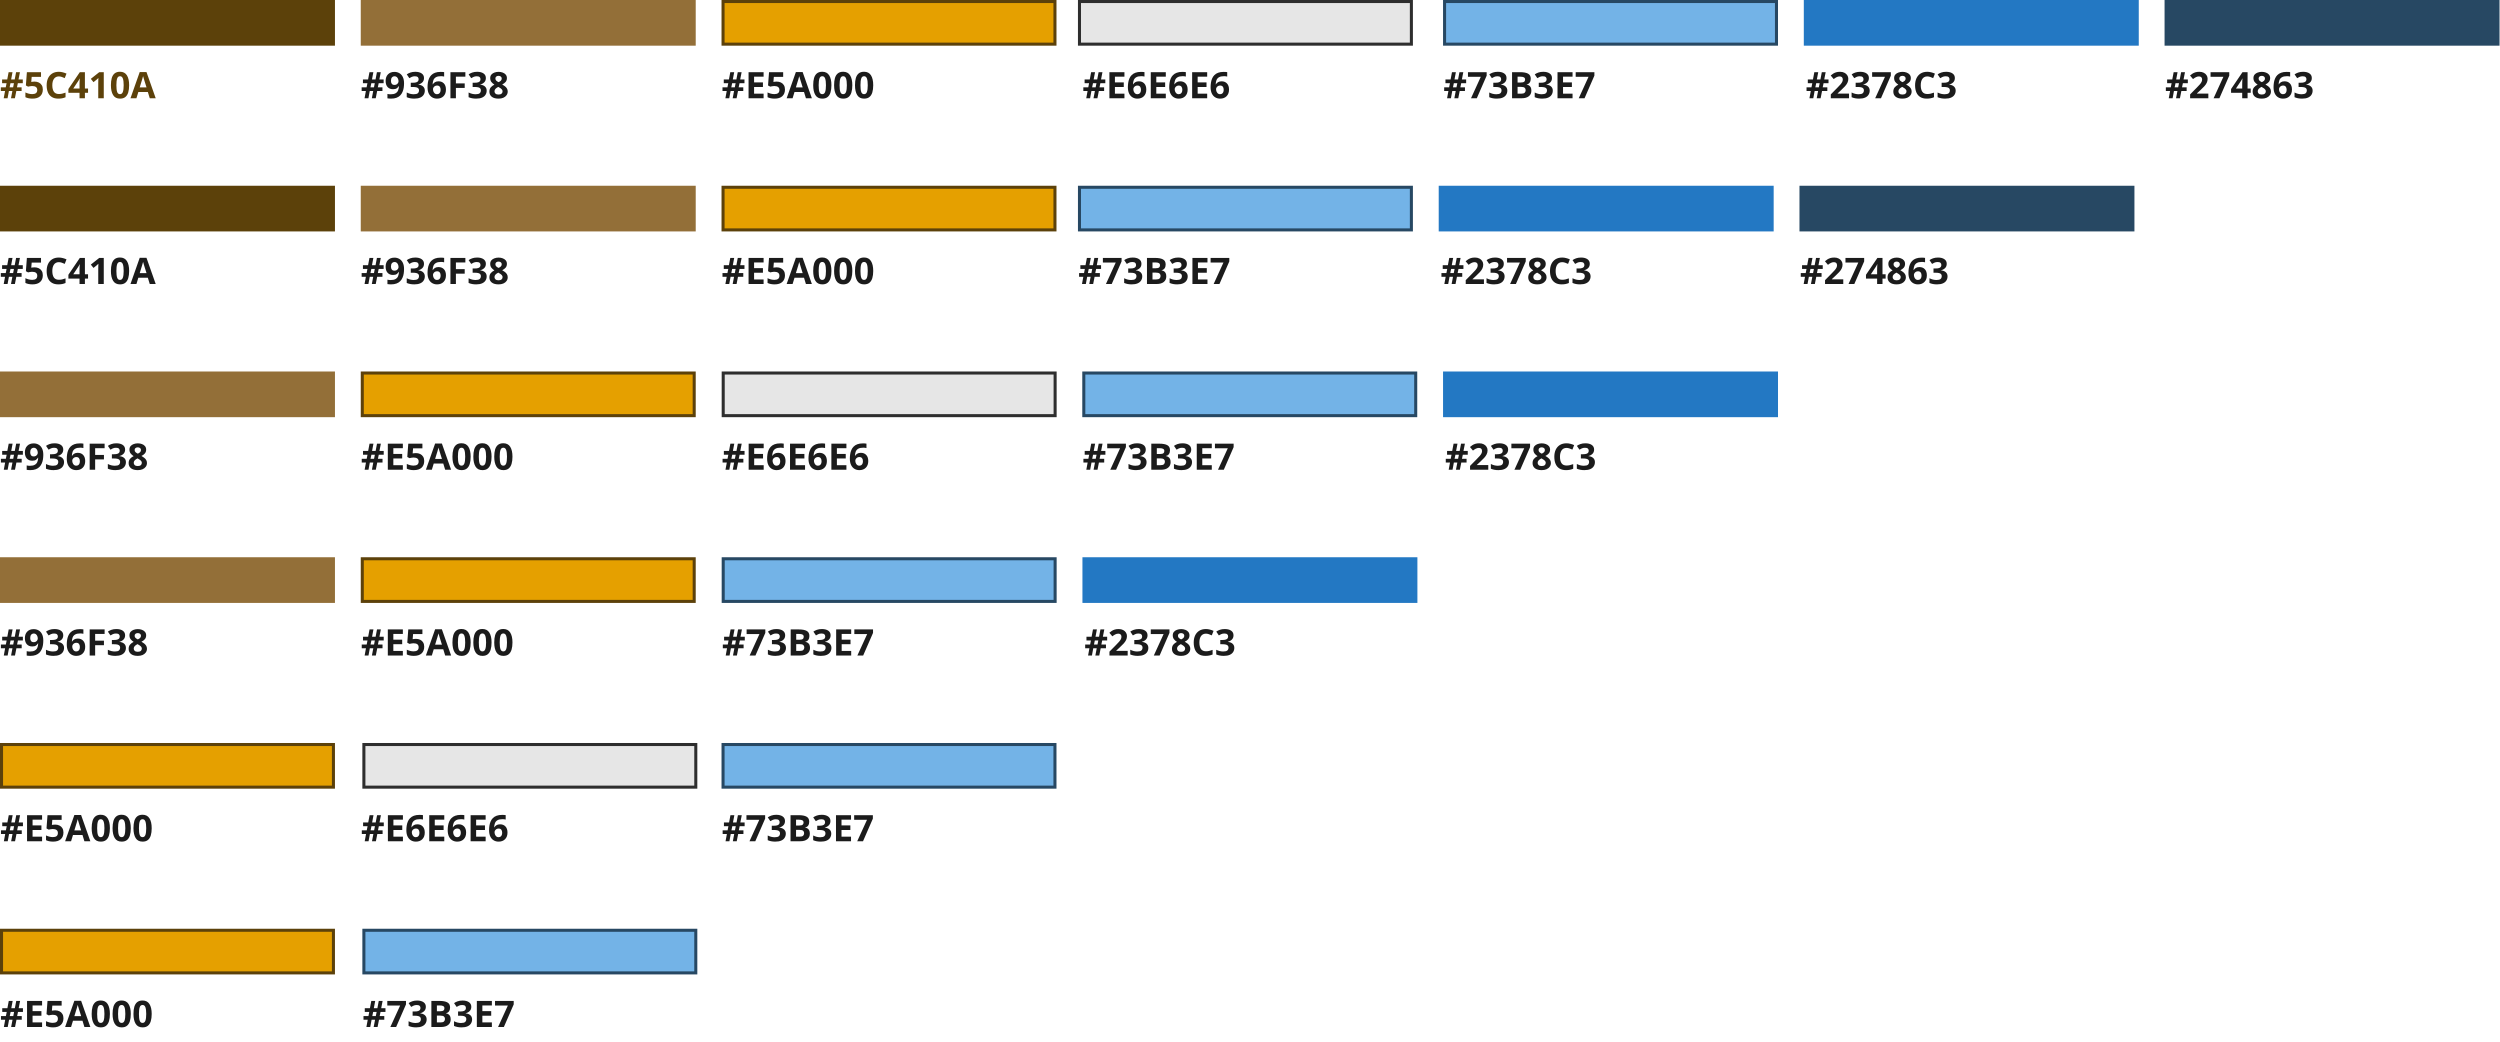
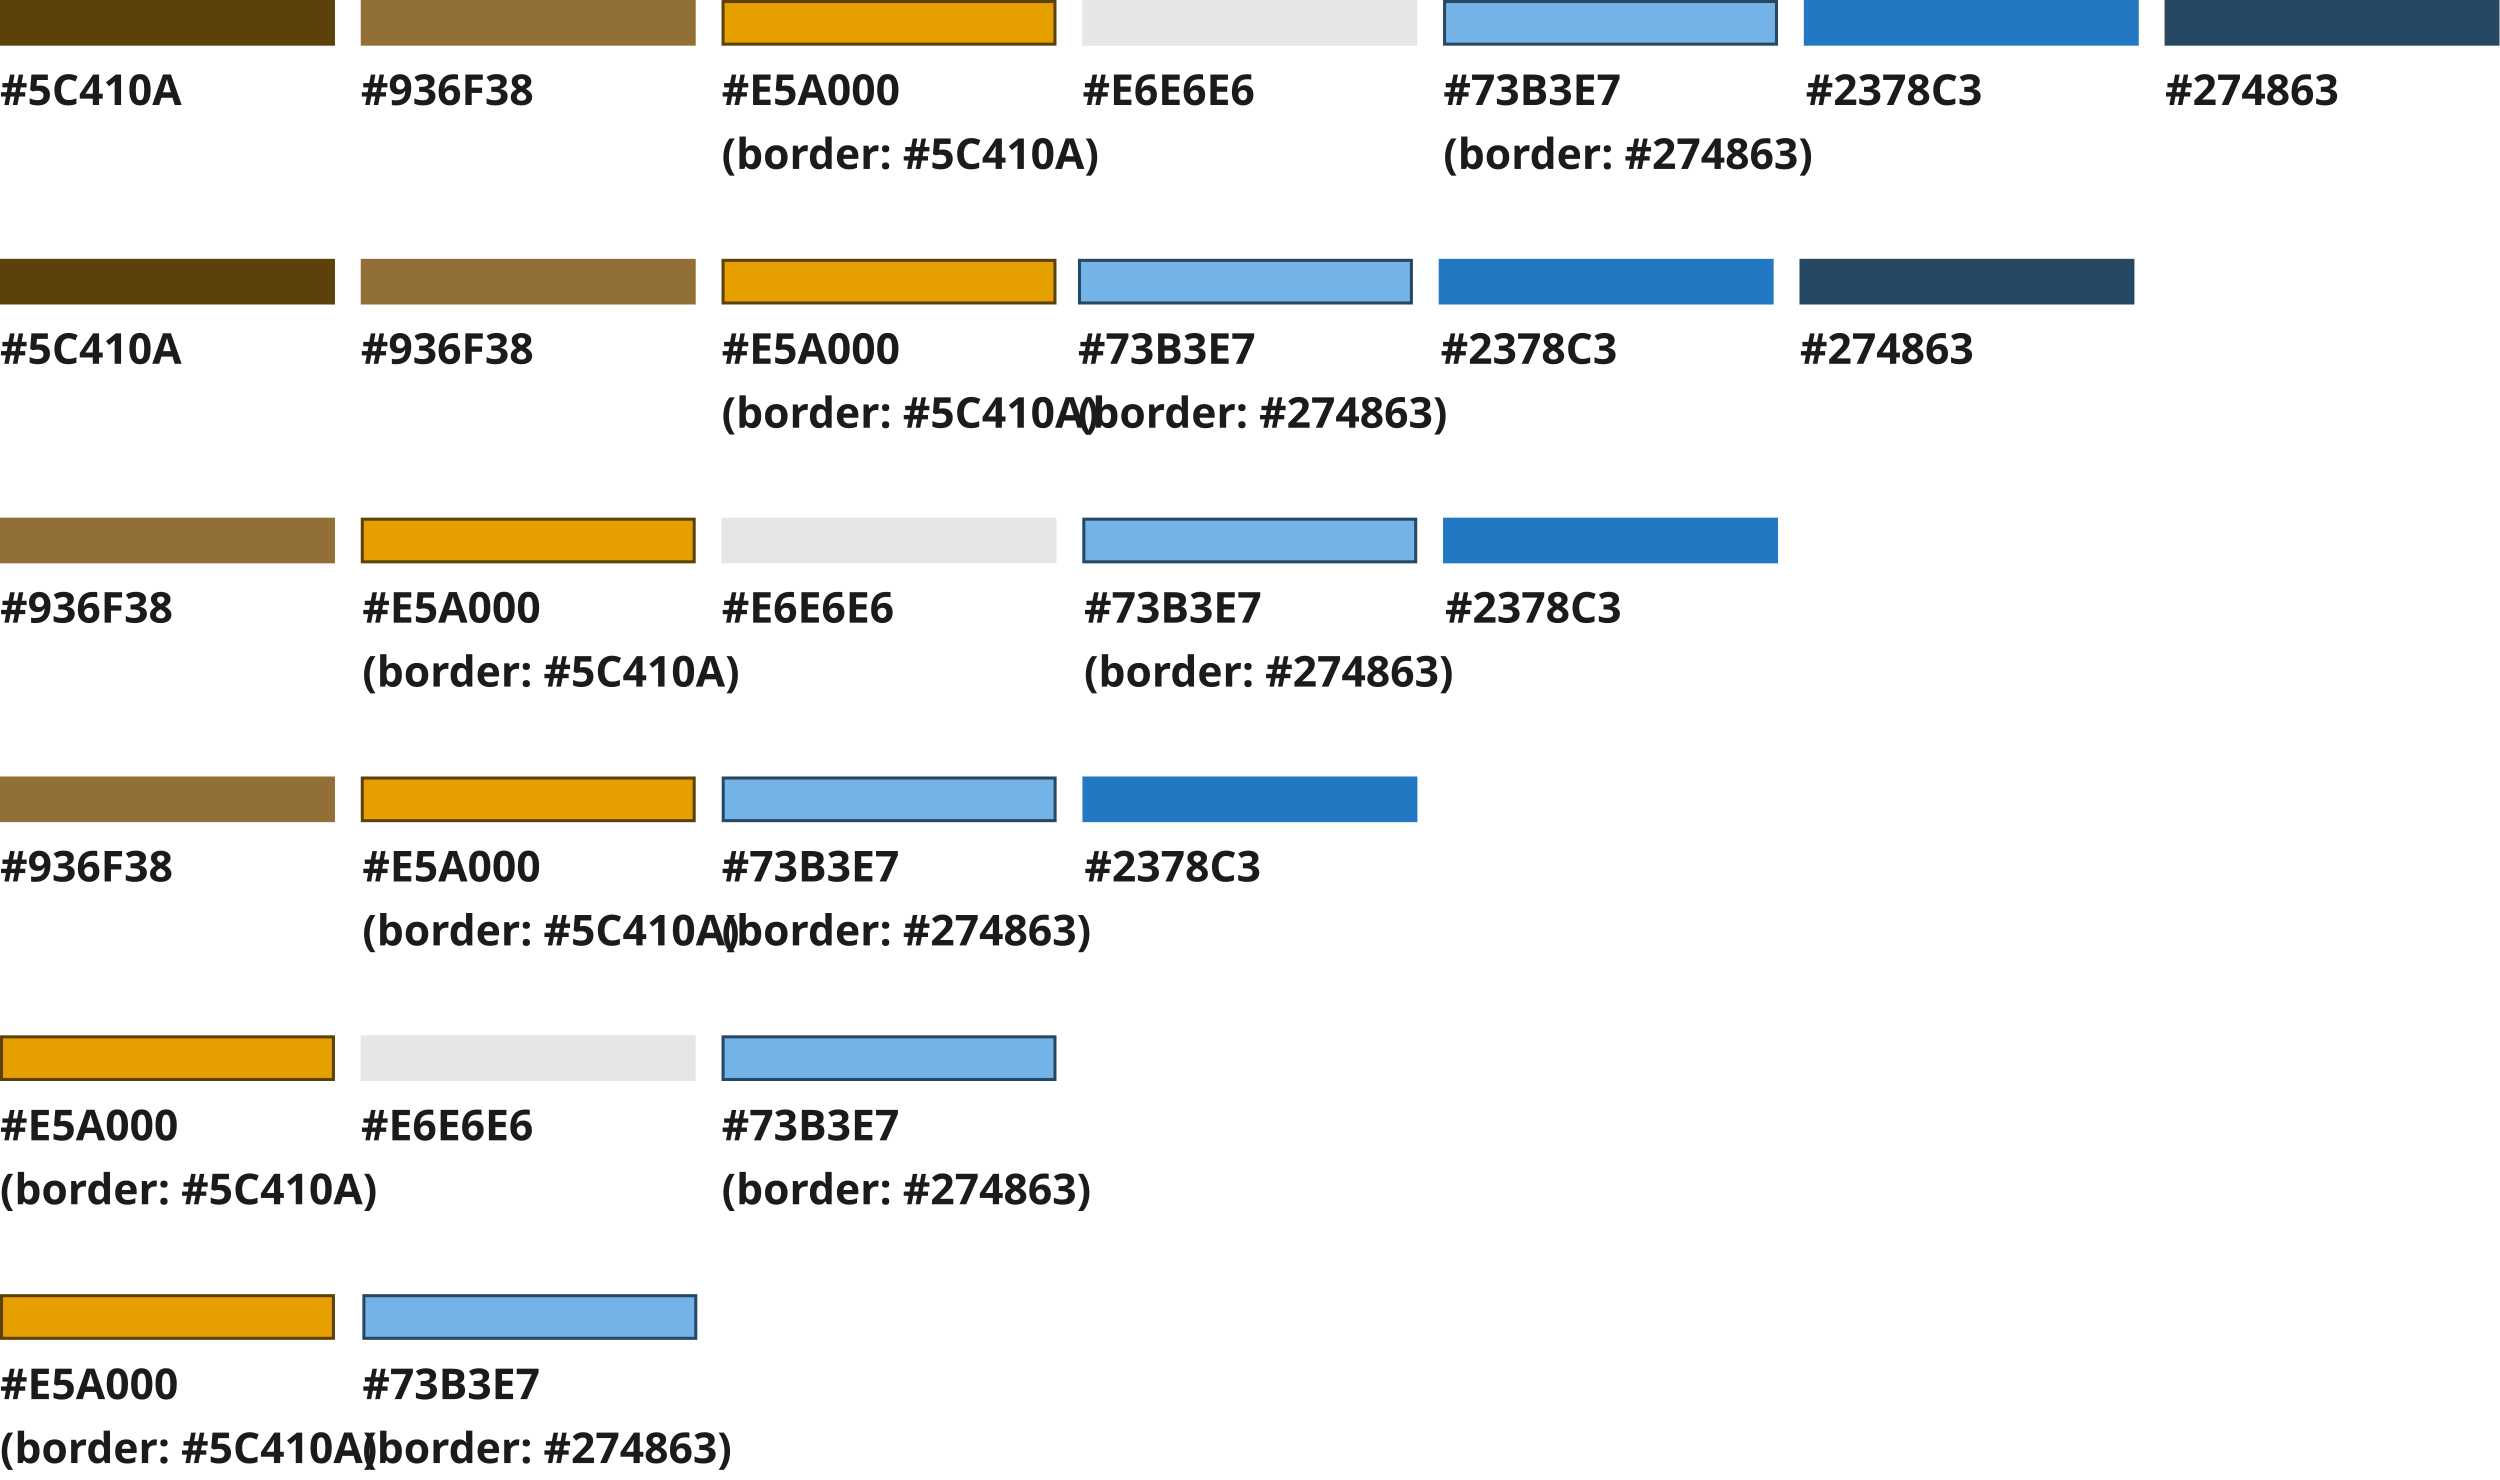
- <svg xmlns="http://www.w3.org/2000/svg" width="821" height="342" viewBox="0 0 821 342" fill="none">
-   <text fill="#5C410A" xml:space="preserve" style="white-space: pre" font-family="Source Sans Pro" font-size="12" font-weight="600" letter-spacing="0em">
-     <tspan x="0" y="32.266">#5C410A</tspan>
+ <svg xmlns="http://www.w3.org/2000/svg" width="821" height="486" viewBox="0 0 821 486" fill="none">
+   <text fill="#1B1B1B" xml:space="preserve" style="white-space: pre" font-family="Source Sans Pro" font-size="14" font-weight="600" letter-spacing="0em">
+     <tspan x="0" y="34.477">#5C410A</tspan>
  </text>
-   <text fill="#1B1B1B" xml:space="preserve" style="white-space: pre" font-family="Source Sans Pro" font-size="12" font-weight="600" letter-spacing="0em">
-     <tspan x="118.5" y="32.266">#936F38</tspan>
+   <text fill="#1B1B1B" xml:space="preserve" style="white-space: pre" font-family="Source Sans Pro" font-size="14" font-weight="600" letter-spacing="0em">
+     <tspan x="118.5" y="34.477">#936F38</tspan>
  </text>
-   <text fill="#1B1B1B" xml:space="preserve" style="white-space: pre" font-family="Source Sans Pro" font-size="12" font-weight="600" letter-spacing="0em">
-     <tspan x="237" y="32.266">#E5A000</tspan>
+   <text fill="#1B1B1B" xml:space="preserve" style="white-space: pre" font-family="Source Sans Pro" font-size="14" font-weight="600" letter-spacing="0em">
+     <tspan x="237" y="34.477">#E5A000
+ </tspan>
+     <tspan x="237" y="55.477">(border: #5C410A)</tspan>
  </text>
-   <text fill="#1B1B1B" xml:space="preserve" style="white-space: pre" font-family="Source Sans Pro" font-size="12" font-weight="600" letter-spacing="0em">
-     <tspan x="355.5" y="32.266">#E6E6E6</tspan>
+   <text fill="#1B1B1B" xml:space="preserve" style="white-space: pre" font-family="Source Sans Pro" font-size="14" font-weight="600" letter-spacing="0em">
+     <tspan x="355.5" y="34.477">#E6E6E6</tspan>
  </text>
-   <text fill="#1B1B1B" xml:space="preserve" style="white-space: pre" font-family="Source Sans Pro" font-size="12" font-weight="600" letter-spacing="0em">
-     <tspan x="474" y="32.266">#73B3E7</tspan>
+   <text fill="#1B1B1B" xml:space="preserve" style="white-space: pre" font-family="Source Sans Pro" font-size="14" font-weight="600" letter-spacing="0em">
+     <tspan x="474" y="34.477">#73B3E7
+ </tspan>
+     <tspan x="474" y="55.477">(border: #274863)</tspan>
  </text>
-   <text fill="#1B1B1B" xml:space="preserve" style="white-space: pre" font-family="Source Sans Pro" font-size="12" font-weight="600" letter-spacing="0em">
-     <tspan x="593" y="32.266">#2378C3</tspan>
+   <text fill="#1B1B1B" xml:space="preserve" style="white-space: pre" font-family="Source Sans Pro" font-size="14" font-weight="600" letter-spacing="0em">
+     <tspan x="593" y="34.477">#2378C3</tspan>
  </text>
-   <text fill="#1B1B1B" xml:space="preserve" style="white-space: pre" font-family="Source Sans Pro" font-size="12" font-weight="600" letter-spacing="0em">
-     <tspan x="711" y="32.266">#274863</tspan>
+   <text fill="#1B1B1B" xml:space="preserve" style="white-space: pre" font-family="Source Sans Pro" font-size="14" font-weight="600" letter-spacing="0em">
+     <tspan x="711" y="34.477">#274863</tspan>
  </text>
  <rect width="110" height="15" fill="#5C410A" />
  <rect x="118.474" width="110" height="15" fill="#936F38" />
  <rect x="237.448" y="0.5" width="109" height="14" fill="#E5A000" stroke="#5C410A" />
  <rect x="474.396" y="0.5" width="109" height="14" fill="#73B3E7" stroke="#274863" />
  <rect x="710.844" width="110" height="15" fill="#274863" />
-   <rect x="354.5" y="0.5" width="109" height="14" fill="#E6E6E6" stroke="#2E2E2E" />
+   <rect x="355.422" width="110" height="15" fill="#E6E6E6" />
  <rect x="592.37" width="110" height="15" fill="#2378C3" />
-   <text fill="#1B1B1B" xml:space="preserve" style="white-space: pre" font-family="Source Sans Pro" font-size="12" font-weight="600" letter-spacing="0em">
-     <tspan x="0" y="93.266">#5C410A</tspan>
+   <text fill="#1B1B1B" xml:space="preserve" style="white-space: pre" font-family="Source Sans Pro" font-size="14" font-weight="600" letter-spacing="0em">
+     <tspan x="0" y="119.477">#5C410A</tspan>
  </text>
-   <text fill="#1B1B1B" xml:space="preserve" style="white-space: pre" font-family="Source Sans Pro" font-size="12" font-weight="600" letter-spacing="0em">
-     <tspan x="118.5" y="93.266">#936F38</tspan>
+   <text fill="#1B1B1B" xml:space="preserve" style="white-space: pre" font-family="Source Sans Pro" font-size="14" font-weight="600" letter-spacing="0em">
+     <tspan x="118.5" y="119.477">#936F38</tspan>
  </text>
-   <text fill="#1B1B1B" xml:space="preserve" style="white-space: pre" font-family="Source Sans Pro" font-size="12" font-weight="600" letter-spacing="0em">
-     <tspan x="237" y="93.266">#E5A000</tspan>
+   <text fill="#1B1B1B" xml:space="preserve" style="white-space: pre" font-family="Source Sans Pro" font-size="14" font-weight="600" letter-spacing="0em">
+     <tspan x="237" y="119.477">#E5A000
+ </tspan>
+     <tspan x="237" y="140.477">(border: #5C410A)</tspan>
  </text>
-   <text fill="#1B1B1B" xml:space="preserve" style="white-space: pre" font-family="Source Sans Pro" font-size="12" font-weight="600" letter-spacing="0em">
-     <tspan x="354.104" y="93.266">#73B3E7</tspan>
+   <text fill="#1B1B1B" xml:space="preserve" style="white-space: pre" font-family="Source Sans Pro" font-size="14" font-weight="600" letter-spacing="0em">
+     <tspan x="354" y="119.477">#73B3E7
+ </tspan>
+     <tspan x="354" y="140.477">(border: #274863)</tspan>
  </text>
-   <text fill="#1B1B1B" xml:space="preserve" style="white-space: pre" font-family="Source Sans Pro" font-size="12" font-weight="600" letter-spacing="0em">
-     <tspan x="473.104" y="93.266">#2378C3</tspan>
+   <text fill="#1B1B1B" xml:space="preserve" style="white-space: pre" font-family="Source Sans Pro" font-size="14" font-weight="600" letter-spacing="0em">
+     <tspan x="473.104" y="119.477">#2378C3</tspan>
  </text>
-   <text fill="#1B1B1B" xml:space="preserve" style="white-space: pre" font-family="Source Sans Pro" font-size="12" font-weight="600" letter-spacing="0em">
-     <tspan x="591.104" y="93.266">#274863</tspan>
+   <text fill="#1B1B1B" xml:space="preserve" style="white-space: pre" font-family="Source Sans Pro" font-size="14" font-weight="600" letter-spacing="0em">
+     <tspan x="591.104" y="119.477">#274863</tspan>
  </text>
-   <rect y="61" width="110" height="15" fill="#5C410A" />
-   <rect x="118.474" y="61" width="110" height="15" fill="#936F38" />
-   <rect x="237.448" y="61.5" width="109" height="14" fill="#E5A000" stroke="#5C410A" />
-   <rect x="354.5" y="61.5" width="109" height="14" fill="#73B3E7" stroke="#274863" />
-   <rect x="590.948" y="61" width="110" height="15" fill="#274863" />
-   <rect x="472.474" y="61" width="110" height="15" fill="#2378C3" />
-   <text fill="#1B1B1B" xml:space="preserve" style="white-space: pre" font-family="Source Sans Pro" font-size="12" font-weight="600" letter-spacing="0em">
-     <tspan x="0.026" y="154.266">#936F38</tspan>
+   <rect y="85" width="110" height="15" fill="#5C410A" />
+   <rect x="118.474" y="85" width="110" height="15" fill="#936F38" />
+   <rect x="237.448" y="85.5" width="109" height="14" fill="#E5A000" stroke="#5C410A" />
+   <rect x="354.5" y="85.5" width="109" height="14" fill="#73B3E7" stroke="#274863" />
+   <rect x="590.948" y="85" width="110" height="15" fill="#274863" />
+   <rect x="472.474" y="85" width="110" height="15" fill="#2378C3" />
+   <text fill="#1B1B1B" xml:space="preserve" style="white-space: pre" font-family="Source Sans Pro" font-size="14" font-weight="600" letter-spacing="0em">
+     <tspan x="0.026" y="204.477">#936F38</tspan>
  </text>
-   <text fill="#1B1B1B" xml:space="preserve" style="white-space: pre" font-family="Source Sans Pro" font-size="12" font-weight="600" letter-spacing="0em">
-     <tspan x="118.526" y="154.266">#E5A000</tspan>
+   <text fill="#1B1B1B" xml:space="preserve" style="white-space: pre" font-family="Source Sans Pro" font-size="14" font-weight="600" letter-spacing="0em">
+     <tspan x="119" y="204.477">#E5A000
+ </tspan>
+     <tspan x="119" y="225.477">(border: #5C410A)</tspan>
  </text>
-   <text fill="#1B1B1B" xml:space="preserve" style="white-space: pre" font-family="Source Sans Pro" font-size="12" font-weight="600" letter-spacing="0em">
-     <tspan x="237.026" y="154.266">#E6E6E6</tspan>
+   <text fill="#1B1B1B" xml:space="preserve" style="white-space: pre" font-family="Source Sans Pro" font-size="14" font-weight="600" letter-spacing="0em">
+     <tspan x="237.026" y="204.477">#E6E6E6</tspan>
  </text>
-   <text fill="#1B1B1B" xml:space="preserve" style="white-space: pre" font-family="Source Sans Pro" font-size="12" font-weight="600" letter-spacing="0em">
-     <tspan x="355.526" y="154.266">#73B3E7</tspan>
+   <text fill="#1B1B1B" xml:space="preserve" style="white-space: pre" font-family="Source Sans Pro" font-size="14" font-weight="600" letter-spacing="0em">
+     <tspan x="356" y="204.477">#73B3E7
+ </tspan>
+     <tspan x="356" y="225.477">(border: #274863)</tspan>
  </text>
-   <text fill="#1B1B1B" xml:space="preserve" style="white-space: pre" font-family="Source Sans Pro" font-size="12" font-weight="600" letter-spacing="0em">
-     <tspan x="474.526" y="154.266">#2378C3</tspan>
+   <text fill="#1B1B1B" xml:space="preserve" style="white-space: pre" font-family="Source Sans Pro" font-size="14" font-weight="600" letter-spacing="0em">
+     <tspan x="474.526" y="204.477">#2378C3</tspan>
  </text>
-   <rect y="122" width="110" height="15" fill="#936F38" />
-   <rect x="118.974" y="122.5" width="109" height="14" fill="#E5A000" stroke="#5C410A" />
-   <rect x="355.922" y="122.5" width="109" height="14" fill="#73B3E7" stroke="#274863" />
-   <rect x="237.5" y="122.5" width="109" height="14" fill="#E6E6E6" stroke="#2E2E2E" />
-   <rect x="473.896" y="122" width="110" height="15" fill="#2378C3" />
-   <text fill="#1B1B1B" xml:space="preserve" style="white-space: pre" font-family="Source Sans Pro" font-size="12" font-weight="600" letter-spacing="0em">
-     <tspan x="0.026" y="215.266">#936F38</tspan>
+   <rect y="170" width="110" height="15" fill="#936F38" />
+   <rect x="118.974" y="170.5" width="109" height="14" fill="#E5A000" stroke="#5C410A" />
+   <rect x="355.922" y="170.5" width="109" height="14" fill="#73B3E7" stroke="#274863" />
+   <rect x="236.948" y="170" width="110" height="15" fill="#E6E6E6" />
+   <rect x="473.896" y="170" width="110" height="15" fill="#2378C3" />
+   <text fill="#1B1B1B" xml:space="preserve" style="white-space: pre" font-family="Source Sans Pro" font-size="14" font-weight="600" letter-spacing="0em">
+     <tspan x="0.026" y="289.477">#936F38</tspan>
  </text>
-   <text fill="#1B1B1B" xml:space="preserve" style="white-space: pre" font-family="Source Sans Pro" font-size="12" font-weight="600" letter-spacing="0em">
-     <tspan x="118.526" y="215.266">#E5A000</tspan>
+   <text fill="#1B1B1B" xml:space="preserve" style="white-space: pre" font-family="Source Sans Pro" font-size="14" font-weight="600" letter-spacing="0em">
+     <tspan x="119" y="289.477">#E5A000
+ </tspan>
+     <tspan x="119" y="310.477">(border: #5C410A)</tspan>
  </text>
-   <text fill="#1B1B1B" xml:space="preserve" style="white-space: pre" font-family="Source Sans Pro" font-size="12" font-weight="600" letter-spacing="0em">
-     <tspan x="237.104" y="215.266">#73B3E7</tspan>
+   <text fill="#1B1B1B" xml:space="preserve" style="white-space: pre" font-family="Source Sans Pro" font-size="14" font-weight="600" letter-spacing="0em">
+     <tspan x="237" y="289.477">#73B3E7
+ </tspan>
+     <tspan x="237" y="310.477">(border: #274863)</tspan>
  </text>
-   <text fill="#1B1B1B" xml:space="preserve" style="white-space: pre" font-family="Source Sans Pro" font-size="12" font-weight="600" letter-spacing="0em">
-     <tspan x="356.104" y="215.266">#2378C3</tspan>
+   <text fill="#1B1B1B" xml:space="preserve" style="white-space: pre" font-family="Source Sans Pro" font-size="14" font-weight="600" letter-spacing="0em">
+     <tspan x="356.104" y="289.477">#2378C3</tspan>
  </text>
-   <rect y="183" width="110" height="15" fill="#936F38" />
-   <rect x="118.974" y="183.5" width="109" height="14" fill="#E5A000" stroke="#5C410A" />
-   <rect x="237.5" y="183.5" width="109" height="14" fill="#73B3E7" stroke="#274863" />
-   <rect x="355.474" y="183" width="110" height="15" fill="#2378C3" />
-   <text fill="#1B1B1B" xml:space="preserve" style="white-space: pre" font-family="Source Sans Pro" font-size="12" font-weight="600" letter-spacing="0em">
-     <tspan x="0.052" y="276.266">#E5A000</tspan>
+   <rect y="255" width="110" height="15" fill="#936F38" />
+   <rect x="118.974" y="255.5" width="109" height="14" fill="#E5A000" stroke="#5C410A" />
+   <rect x="237.5" y="255.5" width="109" height="14" fill="#73B3E7" stroke="#274863" />
+   <rect x="355.474" y="255" width="110" height="15" fill="#2378C3" />
+   <text fill="#1B1B1B" xml:space="preserve" style="white-space: pre" font-family="Source Sans Pro" font-size="14" font-weight="600" letter-spacing="0em">
+     <tspan x="0" y="374.477">#E5A000
+ </tspan>
+     <tspan x="0" y="395.477">(border: #5C410A)</tspan>
  </text>
-   <text fill="#1B1B1B" xml:space="preserve" style="white-space: pre" font-family="Source Sans Pro" font-size="12" font-weight="600" letter-spacing="0em">
-     <tspan x="118.552" y="276.266">#E6E6E6</tspan>
+   <text fill="#1B1B1B" xml:space="preserve" style="white-space: pre" font-family="Source Sans Pro" font-size="14" font-weight="600" letter-spacing="0em">
+     <tspan x="118.552" y="374.477">#E6E6E6</tspan>
  </text>
-   <text fill="#1B1B1B" xml:space="preserve" style="white-space: pre" font-family="Source Sans Pro" font-size="12" font-weight="600" letter-spacing="0em">
-     <tspan x="237.052" y="276.266">#73B3E7</tspan>
+   <text fill="#1B1B1B" xml:space="preserve" style="white-space: pre" font-family="Source Sans Pro" font-size="14" font-weight="600" letter-spacing="0em">
+     <tspan x="237" y="374.477">#73B3E7
+ </tspan>
+     <tspan x="237" y="395.477">(border: #274863)</tspan>
  </text>
-   <rect x="0.5" y="244.5" width="109" height="14" fill="#E5A000" stroke="#5C410A" />
-   <rect x="237.448" y="244.5" width="109" height="14" fill="#73B3E7" stroke="#274863" />
-   <rect x="119.5" y="244.5" width="109" height="14" fill="#E6E6E6" stroke="#2E2E2E" />
-   <text fill="#1B1B1B" xml:space="preserve" style="white-space: pre" font-family="Source Sans Pro" font-size="12" font-weight="600" letter-spacing="0em">
-     <tspan x="0.052" y="337.266">#E5A000</tspan>
+   <rect x="0.5" y="340.5" width="109" height="14" fill="#E5A000" stroke="#5C410A" />
+   <rect x="237.448" y="340.5" width="109" height="14" fill="#73B3E7" stroke="#274863" />
+   <rect x="118.474" y="340" width="110" height="15" fill="#E6E6E6" />
+   <text fill="#1B1B1B" xml:space="preserve" style="white-space: pre" font-family="Source Sans Pro" font-size="14" font-weight="600" letter-spacing="0em">
+     <tspan x="0" y="459.477">#E5A000
+ </tspan>
+     <tspan x="0" y="480.477">(border: #5C410A)</tspan>
  </text>
-   <text fill="#1B1B1B" xml:space="preserve" style="white-space: pre" font-family="Source Sans Pro" font-size="12" font-weight="600" letter-spacing="0em">
-     <tspan x="119.104" y="337.266">#73B3E7</tspan>
+   <text fill="#1B1B1B" xml:space="preserve" style="white-space: pre" font-family="Source Sans Pro" font-size="14" font-weight="600" letter-spacing="0em">
+     <tspan x="119" y="459.477">#73B3E7
+ </tspan>
+     <tspan x="119" y="480.477">(border: #274863)</tspan>
  </text>
-   <rect x="0.5" y="305.5" width="109" height="14" fill="#E5A000" stroke="#5C410A" />
-   <rect x="119.5" y="305.5" width="109" height="14" fill="#73B3E7" stroke="#274863" />
+   <rect x="0.5" y="425.5" width="109" height="14" fill="#E5A000" stroke="#5C410A" />
+   <rect x="119.5" y="425.5" width="109" height="14" fill="#73B3E7" stroke="#274863" />
</svg>
